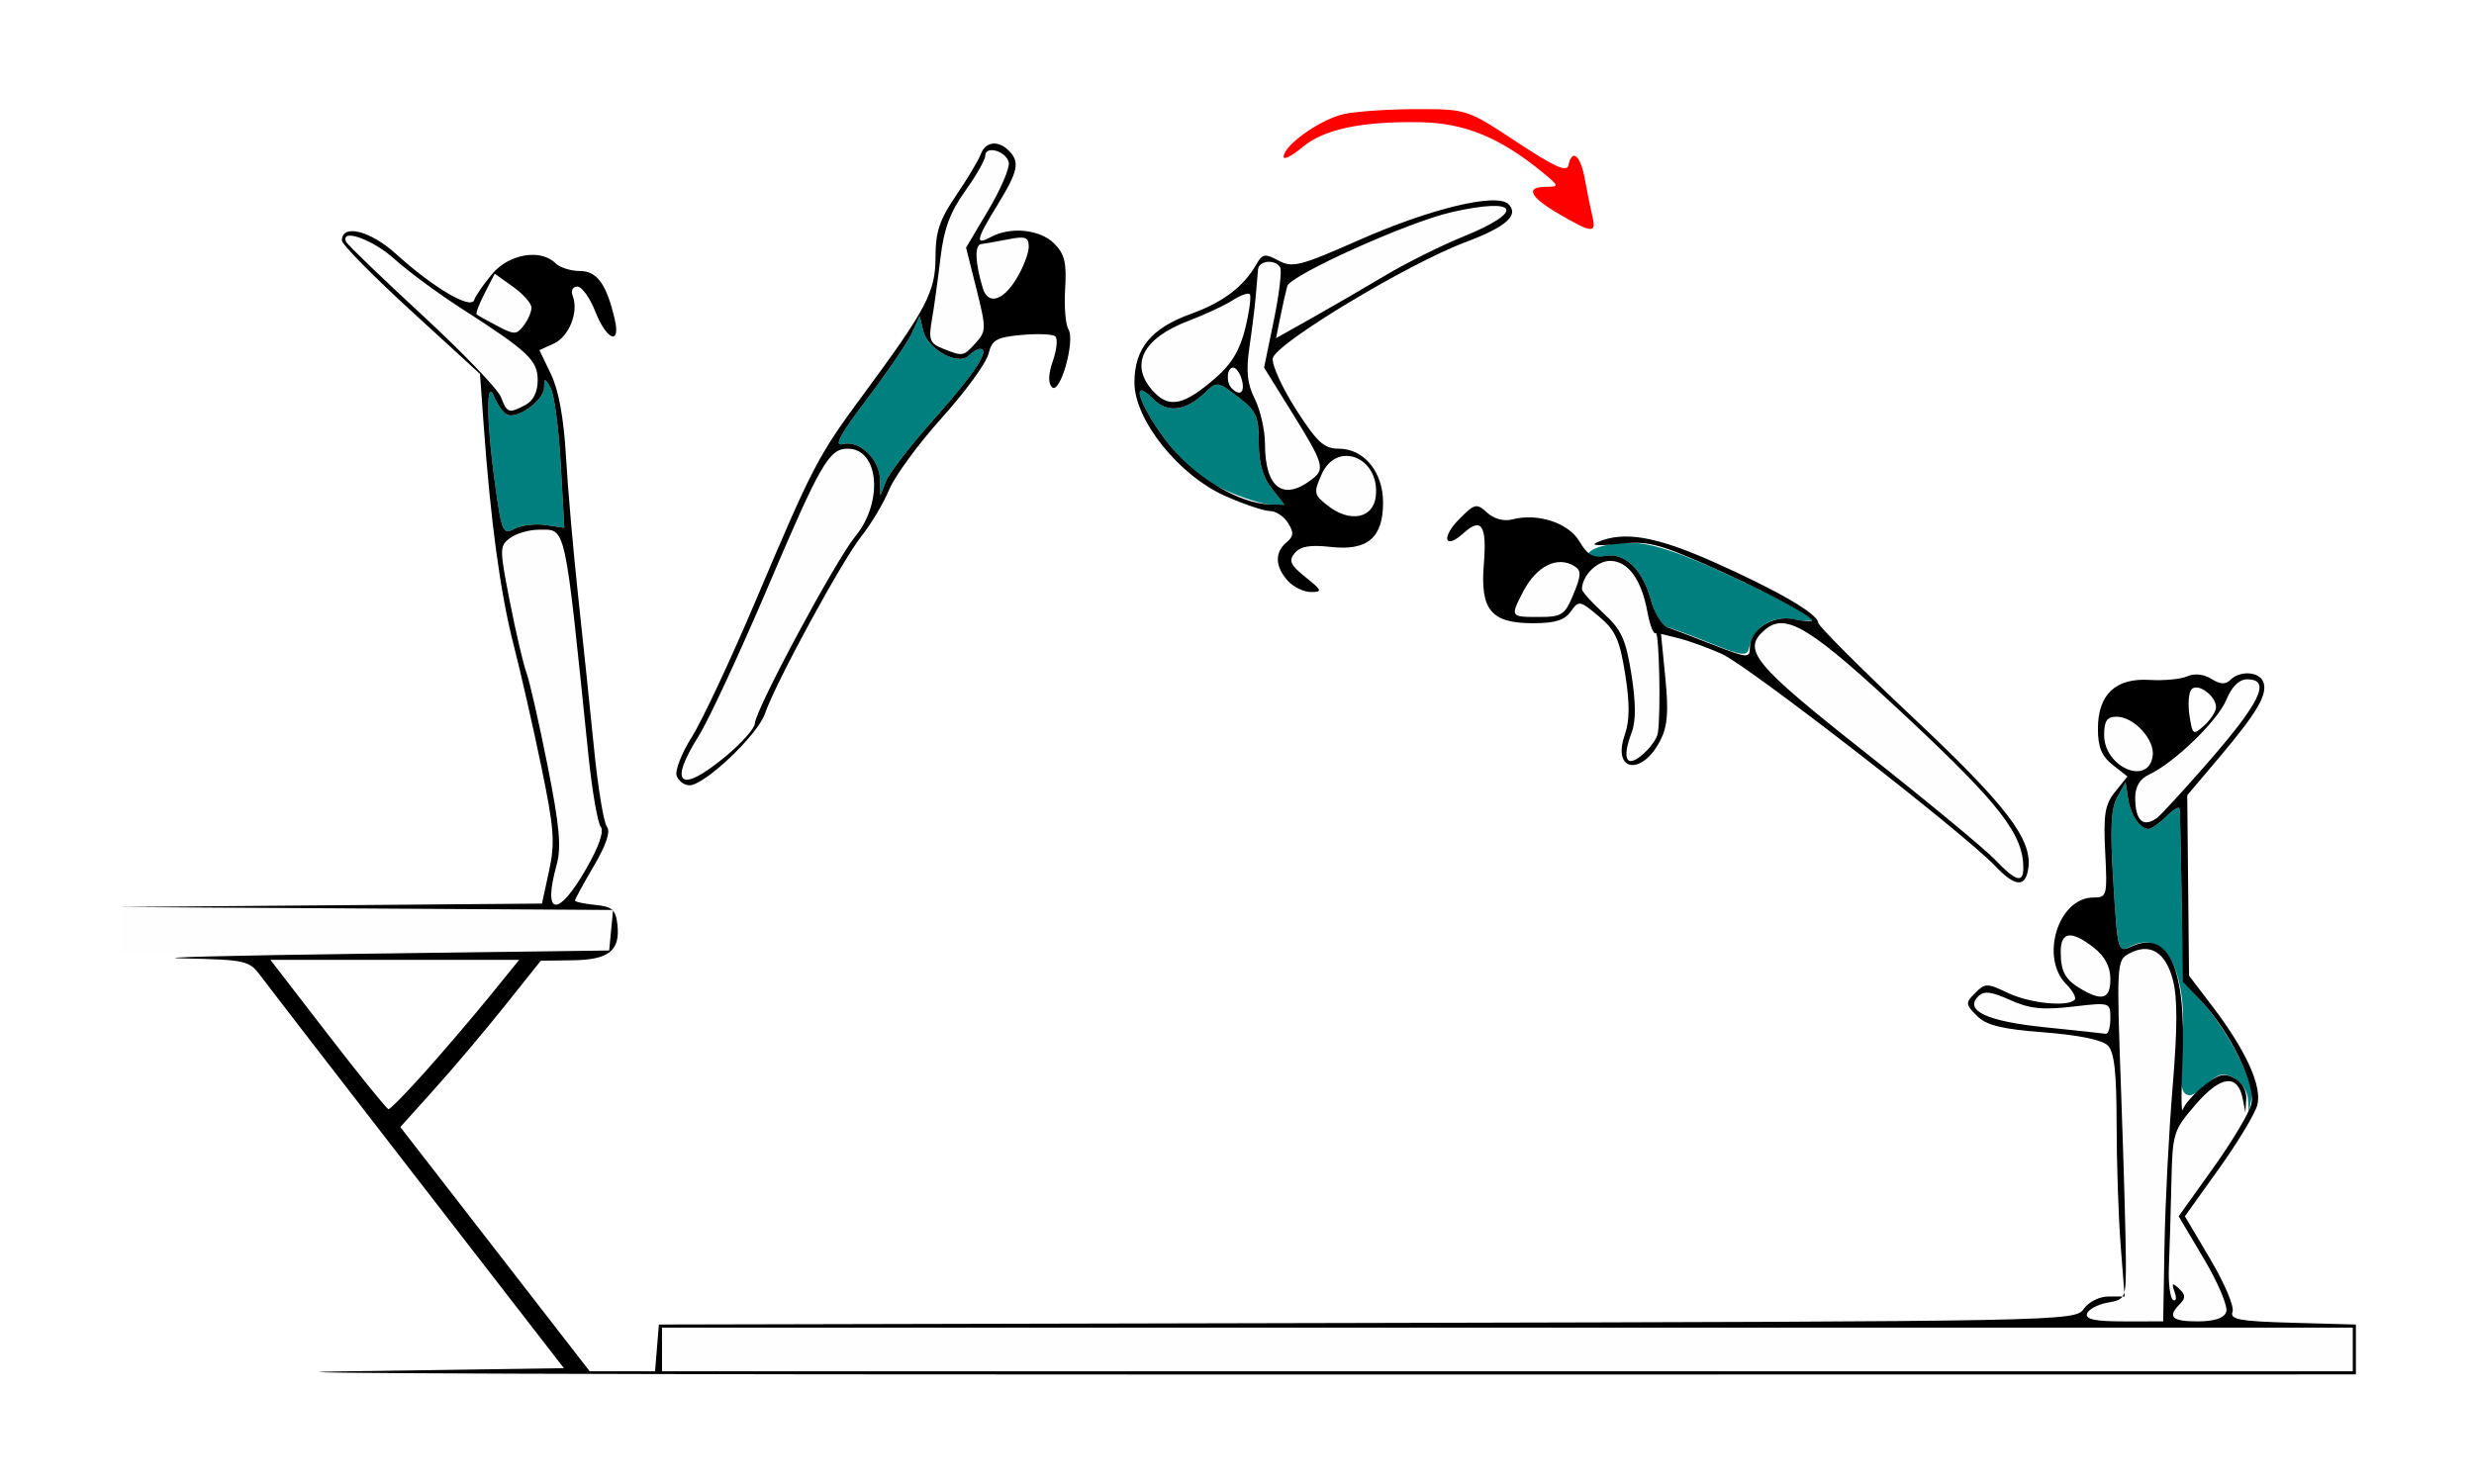
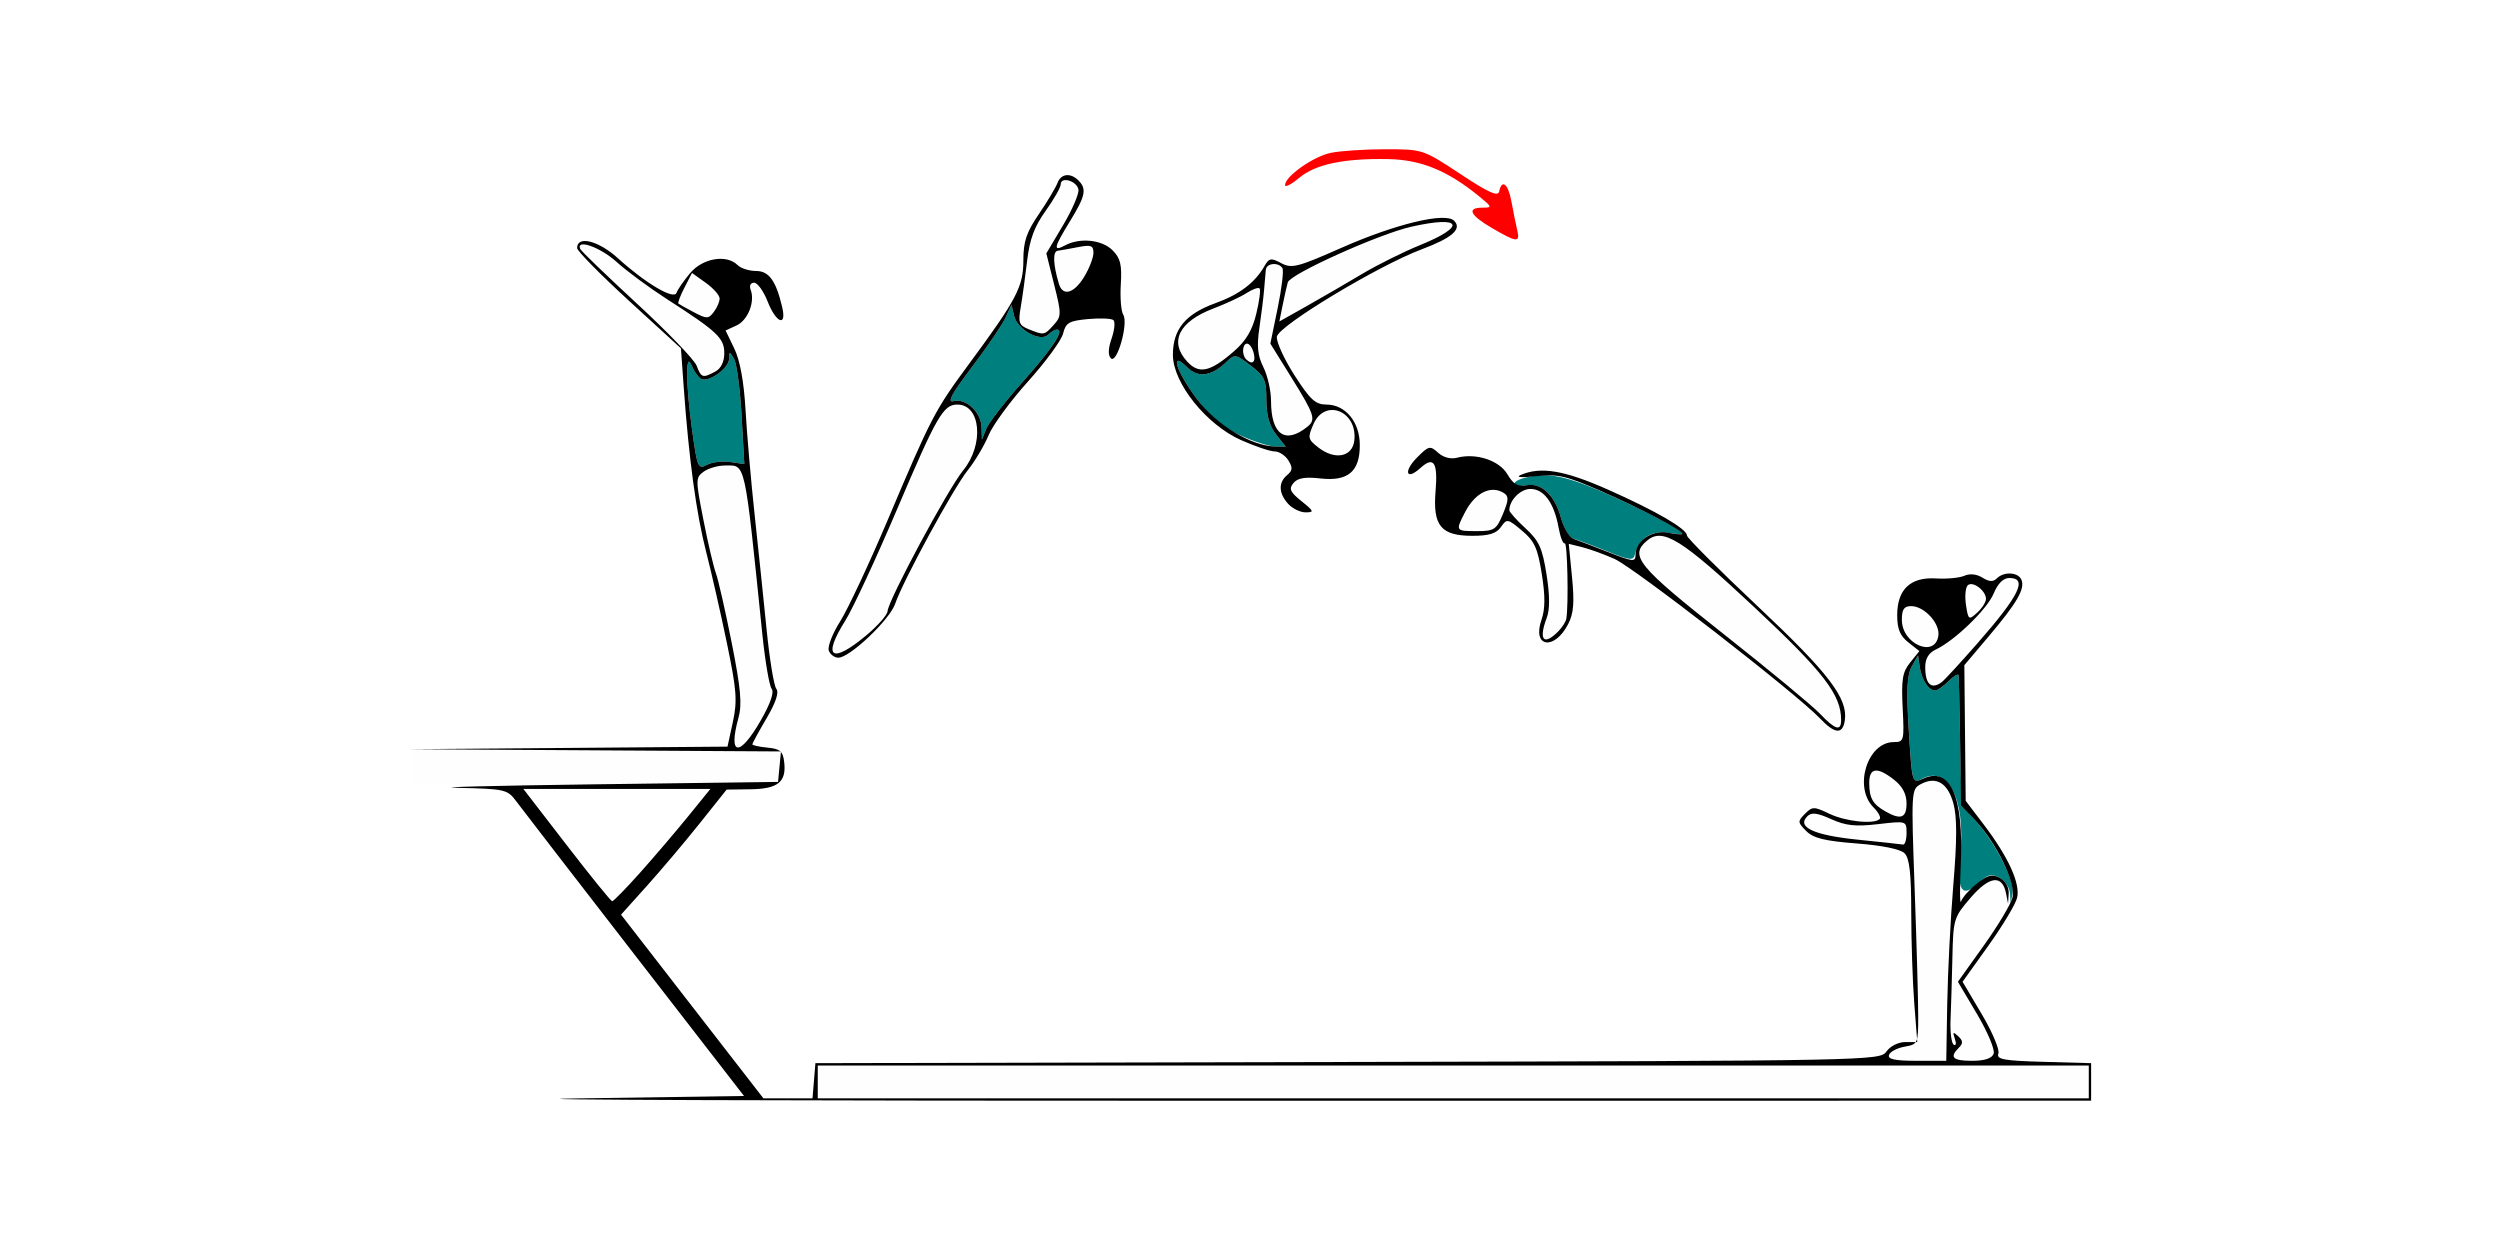
- <svg xmlns="http://www.w3.org/2000/svg" id="svg3426" version="1.1" width="371.963" height="223.125" viewBox="0 0 371.963 223.125">
+ <svg xmlns="http://www.w3.org/2000/svg" id="svg3426" version="1.1" width="500" height="250" viewBox="0 0 500 250">
  <defs id="defs3430" />
-   <g id="g3436" transform="translate(3.271028,2.787612)">
+   <g id="g3436" transform="translate(67.28972,16.22511)">
    <path style="fill:#fefefe" d="m 96.262,200.156 0,-3.281 127.103,0 127.103,0 0,3.281 0,3.281 -127.103,0 -127.103,0 0,-3.281 z m 214.252,-5.391 c 0.214,-0.645 1.616,-1.389 3.115,-1.654 2.655,-0.47 2.727,-0.63 2.727,-6.094 0,-3.086 -0.322,-14.558 -0.716,-25.492 -0.701,-19.463 -0.675,-19.903 1.204,-20.911 3.094,-1.661 5.439,-0.269 6.556,3.89 0.726,2.706 0.722,7.241 -0.015,16.115 -0.564,6.792 -1.115,17.517 -1.224,23.832 l -0.197,11.483 -5.919,0.002 c -4.32,9.4e-4 -5.814,-0.315 -5.53,-1.17 z m 12.851,0.422 c 0,-0.412 0.508,-1.259 1.128,-1.882 0.881,-0.884 0.797,-1.464 -0.385,-2.649 -1.284,-1.288 -1.436,-3.166 -1.005,-12.415 0.499,-10.696 0.568,-10.971 3.718,-14.882 1.766,-2.191 3.497,-3.978 3.848,-3.97 1.445,0.033 2.722,1.537 3.293,3.879 0.495,2.03 -0.338,3.807 -4.533,9.672 l -5.139,7.186 3.845,6.493 c 2.121,3.581 3.603,7.126 3.305,7.906 -0.568,1.485 -8.076,2.101 -8.076,0.663 z m -19.159,-43.485 c -8.719,-0.889 -12.193,-2.503 -10.038,-4.665 0.84,-0.842 1.96,-0.71 4.778,0.564 2.906,1.315 4.88,1.525 9.377,1.002 5.68,-0.661 5.696,-0.656 5.696,1.773 0,1.34 -0.315,2.379 -0.701,2.31 -0.386,-0.07 -4.486,-0.512 -9.112,-0.983 z m 5.607,-5.636 c -2.551,-1.451 -3.24,-2.652 -3.257,-5.677 -0.017,-3.113 1.6,-3.318 5,-0.635 1.658,1.309 2.462,2.839 2.462,4.688 0,2.934 -1.133,3.372 -4.206,1.624 z m -294.86,-8.713 0,-3.292 36.975,0 36.975,0 -0.293,3.047 -0.293,3.047 -36.682,0.245 -36.682,0.245 0,-3.292 z m 64.491,-5.402 c 0.003,-0.645 0.433,-2.715 0.955,-4.601 0.753,-2.72 0.474,-5.826 -1.35,-15.023 -1.265,-6.377 -2.687,-12.638 -3.161,-13.914 -0.474,-1.276 -1.599,-6.088 -2.501,-10.692 -1.575,-8.044 -1.573,-8.42 0.048,-9.609 2.42,-1.775 6.708,-1.552 7.732,0.403 0.473,0.902 1.341,6.281 1.93,11.953 0.589,5.672 1.525,14.742 2.082,20.156 0.556,5.414 1.393,10.319 1.86,10.899 1.045,1.301 -4.632,11.601 -6.395,11.601 -0.663,0 -1.203,-0.527 -1.2,-1.172 z m 217.226,-5.466 c -1.51,-1.588 -10.21,-8.781 -19.334,-15.984 -17.123,-13.518 -18.822,-15.602 -15.185,-18.63 3.132,-2.607 6.866,-0.28 21.429,13.352 13.903,13.015 17.354,17.497 17.354,22.541 0,2.336 -1.159,1.989 -4.264,-1.279 z m 21.71,-6.175 c -1.492,-1.497 -0.562,-5.665 1.48,-6.627 3.801,-1.79 10.265,-8.044 11.583,-11.207 0.848,-2.037 1.931,-3.104 3.149,-3.104 3.711,0 1.984,3.518 -6.444,13.125 -7.625,8.691 -8.33,9.255 -9.768,7.812 z M 99.065,113.285 c 0,-0.599 1.218,-3.025 2.707,-5.391 1.489,-2.365 6.176,-12.453 10.415,-22.416 7.894,-18.553 9.185,-20.791 11.991,-20.791 4.705,0 5.403,8.006 1.149,13.183 -2.991,3.64 -15.012,26.037 -15.107,28.145 -0.073,1.634 -7.972,8.359 -9.817,8.359 -0.736,0 -1.338,-0.49 -1.338,-1.09 z M 315.187,111.999 C 312.381,110.024 312.214,105 314.953,105 c 2.608,0 5.781,3.452 5.431,5.907 -0.366,2.568 -2.472,3.011 -5.198,1.092 z m -74.065,-1.313 c 0,-0.482 0.423,-1.993 0.94,-3.358 0.637,-1.68 0.62,-4.493 -0.052,-8.714 -0.839,-5.269 -1.491,-6.691 -4.211,-9.191 -3.564,-3.274 -3.632,-3.459 -2.251,-6.047 1.333,-2.498 5.208,-2.33 6.85,0.296 2.89,4.625 5.134,20.868 3.351,24.261 -1.642,3.125 -4.626,4.901 -4.626,2.753 z M 224.299,89.485 c 0,-1.507 3.065,-6.121 4.621,-6.957 2.159,-1.159 2.933,-1.184 4.56,-0.15 1.017,0.647 0.984,1.396 -0.186,4.204 C 231.989,89.717 231.557,90 228.085,90 c -2.082,0 -3.786,-0.232 -3.786,-0.515 z M 196.36,73.256 c -2.096,-1.639 -2.156,-1.936 -0.94,-4.691 2.3,-5.212 8.825,-2.568 8.154,3.304 -0.378,3.316 -3.885,3.99 -7.214,1.386 z m -8.453,-3.775 c -0.545,-1.022 -0.991,-3.509 -0.991,-5.526 0,-2.017 -0.684,-5.043 -1.52,-6.724 -1.161,-2.334 -1.352,-4.197 -0.81,-7.878 0.391,-2.652 0.815,-6.087 0.943,-7.634 0.128,-1.547 0.282,-3.34 0.342,-3.984 0.127,-1.348 2.548,-1.586 3.324,-0.327 0.286,0.465 -0.14,4.05 -0.947,7.966 l -1.468,7.121 4.273,6.878 c 4.601,7.404 4.896,8.335 3.105,9.772 -2.615,2.099 -5.236,2.24 -6.252,0.336 z M 72.037,56.914 C 71.589,55.733 66.237,50.164 60.144,44.54 54.051,38.915 48.925,33.976 48.754,33.563 c -0.863,-2.078 4.031,-0.339 7.246,2.575 2.018,1.829 6.54,5.172 10.049,7.429 10.132,6.517 11.521,7.824 11.521,10.847 0,1.718 -0.661,3.063 -1.808,3.679 -2.513,1.349 -2.803,1.258 -3.726,-1.178 z m 98.13,-0.801 c -3.692,-3.975 -1.703,-8.01 5.251,-10.65 2.469,-0.937 5.448,-2.326 6.62,-3.086 1.173,-0.76 2.336,-1.177 2.586,-0.926 0.25,0.25 -0.043,2.522 -0.651,5.049 -0.795,3.304 -2.045,5.414 -4.455,7.516 -4.754,4.147 -6.984,4.647 -9.352,2.097 z m -31.717,-6.492 c -1.943,-0.78 -2.132,-1.302 -1.599,-4.394 0.333,-1.93 0.91,-6.107 1.284,-9.282 0.507,-4.318 1.441,-6.839 3.702,-9.997 1.663,-2.323 3.023,-4.712 3.023,-5.31 0,-1.628 3.205,-0.692 3.536,1.032 0.158,0.821 -1.222,4.033 -3.066,7.138 l -3.353,5.646 1.562,6.238 c 1.483,5.921 1.477,6.332 -0.105,8.086 -1.866,2.068 -1.915,2.076 -4.983,0.844 z M 71.495,46.229 c -1.542,-0.812 -2.94,-1.592 -3.106,-1.734 -0.166,-0.142 0.378,-1.578 1.21,-3.192 l 1.512,-2.934 2.762,1.973 c 3.016,2.155 3.381,3.488 1.594,5.831 -1.069,1.402 -1.406,1.406 -3.972,0.055 z M 189.22,44.893 c 0.352,-1.746 0.822,-3.837 1.046,-4.646 0.458,-1.657 18.224,-9.663 24.687,-11.125 10.149,-2.295 11.181,-0.151 1.769,3.673 -3.336,1.355 -8.568,3.96 -11.627,5.789 -3.059,1.828 -8.027,4.71 -11.038,6.404 l -5.476,3.08 0.639,-3.174 z m -45.16,-5.752 c -0.709,-2.533 -0.539,-3.323 1.011,-4.688 1.025,-0.902 2.869,-1.641 4.097,-1.641 1.505,0 2.232,0.535 2.229,1.641 -0.006,2.434 -3.498,7.734 -5.096,7.734 -0.769,0 -1.77,-1.36 -2.242,-3.047 z" id="path3446" />
    <path style="fill:#007f7f" d="m 334.707,162.455 c -0.07,-1.142 -1.008,-2.549 -2.085,-3.127 -1.614,-0.866 -2.34,-0.691 -4.136,1.003 -3.411,3.214 -4.45,1.654 -3.725,-5.591 1.11,-11.089 -2.42,-18.015 -7.729,-15.165 -1.838,0.986 -1.917,0.689 -2.558,-9.614 -0.507,-8.146 -0.37,-11.157 0.589,-12.875 l 1.251,-2.242 0.344,2.344 c 0.374,2.547 1.781,4.688 3.083,4.688 0.451,0 1.661,-0.844 2.689,-1.875 1.028,-1.031 1.925,-1.559 1.993,-1.172 0.068,0.387 0.208,6.398 0.311,13.359 0.187,12.592 0.202,12.671 2.92,15.559 3.902,4.144 8.061,12.199 7.583,14.686 l -0.404,2.099 -0.127,-2.076 z m -80.501,-68.392 c -2.827,-1.143 -5.847,-2.267 -6.712,-2.498 -0.882,-0.235 -2.008,-2.045 -2.566,-4.125 -1.264,-4.708 -3.918,-7.192 -7.045,-6.593 -2.93,0.562 -3.158,-0.73 -0.266,-1.507 4.46,-1.199 8.245,-0.456 16.581,3.256 8.23,3.664 14.961,7.221 14.961,7.906 0,0.174 -1.372,0.094 -3.048,-0.179 -3.139,-0.511 -5.708,1.241 -6.435,4.388 -0.283,1.227 -1.061,1.134 -5.47,-0.648 z M 71.163,70.038 c -1.301,-9.339 -1.375,-16.248 -0.141,-13.181 0.445,1.107 1.278,2.304 1.851,2.659 1.458,0.904 5.626,-2.035 5.66,-3.991 0.027,-1.513 0.091,-1.511 0.988,0.033 0.528,0.909 1.205,6.013 1.506,11.342 l 0.547,9.689 -2.829,-0.417 c -1.556,-0.229 -3.657,0.028 -4.67,0.572 -1.729,0.928 -1.906,0.52 -2.912,-6.706 z M 180.713,70.827 c -3.435,-1.567 -5.895,-3.643 -8.645,-7.297 -4.152,-5.516 -5.482,-9.861 -1.927,-6.295 2.156,2.163 4.869,1.808 7.807,-1.02 1.728,-1.663 1.872,-1.643 4.907,0.678 2.771,2.12 3.126,2.897 3.126,6.842 0,3.082 0.595,5.209 1.937,6.92 l 1.937,2.47 -2.171,-0.054 c -1.194,-0.03 -4.331,-1.04 -6.972,-2.244 z m -51.682,-1.541 c -0.075,-3.063 -3.12,-5.932 -5.605,-5.28 -1.373,0.36 -0.393,-1.456 3.695,-6.842 3.06,-4.033 6.086,-8.482 6.725,-9.888 l 1.161,-2.556 0.527,2.25 c 0.643,2.746 5.263,5.294 6.801,3.751 0.566,-0.568 1.353,-1.033 1.748,-1.033 1.606,0 -0.792,3.665 -6.844,10.461 -3.517,3.949 -6.789,8.168 -7.271,9.375 l -0.877,2.195 -0.059,-2.433 z" id="path3442" />
    <path style="fill:#fe0000" d="m 231.075,29.367 c -4.393,-2.566 -5.077,-4.052 -1.869,-4.059 1.99,-0.004 1.953,-0.127 -0.701,-2.293 -6.259,-5.107 -11.568,-7.285 -18.079,-7.418 -8.906,-0.182 -14.659,1.028 -17.898,3.762 -1.544,1.304 -2.808,1.948 -2.808,1.433 0,-1.738 5.635,-5.711 9.14,-6.445 1.912,-0.4 6.842,-0.725 10.954,-0.723 7.45,0.005 7.503,0.023 14.953,4.944 5.679,3.751 7.549,4.593 7.779,3.498 0.542,-2.588 1.812,-1.518 2.461,2.074 0.349,1.934 0.862,4.465 1.14,5.625 0.621,2.595 -0.035,2.544 -5.072,-0.398 z" id="path3440" />
    <path style="fill:#000000" d="M 47.998,203.457 81.51,202.969 59.68,174.777 C 47.674,159.271 37.015,145.455 35.993,144.074 c -1.787,-2.417 -2.227,-2.519 -11.682,-2.729 -5.404,-0.12 6.787,-0.436 27.091,-0.703 l 36.916,-0.485 0.293,-3.047 0.293,-3.047 -37.209,-0.222 -37.209,-0.222 31.863,-0.259 31.863,-0.259 1.066,-4.91 C 80.201,123.943 80.044,121.828 78.114,112.5 76.888,106.57 75.004,98.288 73.927,94.095 71.964,86.447 70.488,75.594 69.452,61.177 l -0.556,-7.73 -10.383,-9.51 c -5.71,-5.231 -10.383,-9.979 -10.383,-10.552 0,-2.55 4.267,-1.494 8.134,2.013 5.577,5.058 11.264,8.415 11.754,6.939 0.211,-0.636 1.433,-2.406 2.714,-3.934 2.524,-3.009 7.294,-3.815 9.506,-1.606 0.646,0.645 2.297,1.172 3.67,1.172 2.595,0 4.016,1.967 5.247,7.266 0.93,4.002 -1.239,3.133 -2.924,-1.172 -0.808,-2.062 -2.022,-3.75 -2.699,-3.75 -0.711,0 -1.003,0.595 -0.692,1.408 0.92,2.404 -0.546,6.108 -2.831,7.153 l -2.182,0.997 1.748,3.63 c 1.146,2.38 1.92,6.626 2.246,12.33 0.273,4.785 1.091,14.185 1.816,20.888 0.725,6.703 1.802,17.039 2.394,22.969 0.591,5.93 1.467,11.264 1.947,11.855 0.574,0.706 -0.098,2.726 -1.964,5.901 -1.56,2.655 -2.837,4.992 -2.837,5.195 0,0.202 1.367,0.5 3.037,0.662 2.549,0.247 3.086,0.718 3.339,2.929 0.451,3.949 -1.263,5.325 -6.724,5.398 l -4.792,0.064 -5.368,6.733 c -2.952,3.703 -7.705,9.331 -10.561,12.507 l -5.192,5.775 14.236,18.366 14.236,18.366 4.913,0 4.913,0 0.29,-3.516 0.29,-3.516 106.457,-0.238 c 105.185,-0.236 106.472,-0.261 107.763,-2.109 0.734,-1.051 2.368,-1.871 3.728,-1.871 l 2.422,0 -0.6,-7.734 c -0.33,-4.254 -0.603,-12.45 -0.606,-18.214 -0.004,-7.789 -0.346,-10.821 -1.33,-11.809 -0.823,-0.825 -4.451,-1.57 -9.577,-1.965 -6.397,-0.493 -8.666,-1.052 -10.094,-2.484 -1.733,-1.739 -1.748,-1.942 -0.255,-3.44 1.493,-1.497 1.786,-1.497 4.909,-0.004 3.236,1.548 8.939,2.14 10.033,1.042 0.3,-0.301 -0.261,-1.355 -1.246,-2.344 -4.018,-4.031 -1.207,-13.047 4.068,-13.047 2.042,0 2.108,-0.254 1.778,-6.814 -0.288,-5.712 -0.045,-7.184 1.5,-9.098 l 1.843,-2.284 -2.219,-1.751 c -1.663,-1.312 -2.219,-2.674 -2.219,-5.433 0,-5.163 2.651,-7.664 7.788,-7.347 2.142,0.132 4.686,-0.11 5.654,-0.539 1.087,-0.482 2.468,-0.335 3.615,0.383 1.331,0.834 2.141,0.876 2.867,0.148 1.438,-1.443 4.342,-1.256 4.944,0.319 0.698,1.825 -0.915,4.59 -6.601,11.314 l -4.838,5.721 0.135,13.566 0.135,13.566 3.556,4.671 c 4.991,6.557 7.429,11.912 6.718,14.755 -0.323,1.29 -2.907,5.59 -5.742,9.554 l -5.155,7.208 3.845,6.493 c 2.115,3.571 3.608,7.114 3.317,7.873 -0.44,1.15 1.064,1.425 9.01,1.647 l 9.538,0.267 0,3.75 0,3.75 -168.224,0.019 c -92.523,0.011 -153.144,-0.2 -134.712,-0.469 z m 302.469,-3.3 0,-3.281 -127.103,0 -127.103,0 0,3.281 0,3.281 127.103,0 127.103,0 0,-3.281 z m -28.307,-15.705 c 0.109,-6.315 0.659,-17.04 1.224,-23.832 0.737,-8.874 0.742,-13.409 0.015,-16.115 -1.116,-4.159 -3.462,-5.551 -6.556,-3.89 -1.879,1.009 -1.904,1.448 -1.204,20.911 0.394,10.935 0.716,22.406 0.716,25.492 0,5.464 -0.071,5.624 -2.727,6.094 -1.5,0.265 -2.902,1.01 -3.115,1.654 -0.284,0.855 1.21,1.171 5.53,1.17 l 5.919,-0.002 0.197,-11.483 z m 9.28,10.073 c 0.298,-0.779 -1.184,-4.325 -3.305,-7.906 l -3.845,-6.493 5.155,-7.208 c 2.835,-3.964 5.426,-8.292 5.758,-9.618 0.719,-2.874 -3.14,-10.87 -7.465,-15.464 l -2.817,-2.993 -0.188,-12.656 c -0.103,-6.961 -0.243,-12.973 -0.311,-13.359 -0.068,-0.387 -0.965,0.141 -1.993,1.172 -1.028,1.031 -2.238,1.875 -2.689,1.875 -1.302,0 -2.709,-2.14 -3.083,-4.688 l -0.344,-2.344 -1.251,2.242 c -0.958,1.716 -1.097,4.725 -0.592,12.83 0.659,10.587 0.66,10.588 2.789,9.614 5.554,-2.538 8.213,3.465 7.606,17.171 -0.214,4.822 -0.187,8.135 0.059,7.361 0.246,-0.773 1.666,-2.377 3.154,-3.564 2.191,-1.747 3.067,-1.964 4.603,-1.139 1.115,0.598 1.845,1.875 1.77,3.095 l -0.127,2.076 -0.395,-2.03 c -0.747,-3.845 -3.303,-3.559 -7.059,0.788 -3.408,3.946 -3.507,4.268 -3.68,12.023 -0.098,4.383 -0.264,9.976 -0.369,12.429 -0.105,2.453 0.179,4.69 0.632,4.971 0.453,0.281 0.556,-0.25 0.229,-1.179 -0.486,-1.381 -0.364,-1.475 0.665,-0.517 0.979,0.911 1.01,1.422 0.138,2.297 -1.935,1.941 -1.246,2.625 2.646,2.625 2.495,0 3.95,-0.477 4.308,-1.413 z M 60.825,158.203 c 2.87,-3.222 7.185,-8.285 9.59,-11.249 l 4.372,-5.391 -18.7,0 -18.7,0 8.643,11.21 c 4.753,6.166 8.853,11.228 9.11,11.249 0.257,0.021 2.815,-2.597 5.685,-5.82 z m 253.193,-7.826 c 0,-2.429 -0.016,-2.434 -5.696,-1.773 -4.497,0.524 -6.471,0.313 -9.377,-1.002 -2.818,-1.274 -3.938,-1.407 -4.778,-0.564 -2.155,2.162 1.319,3.776 10.038,4.665 4.626,0.471 8.727,0.914 9.112,0.983 0.386,0.07 0.701,-0.97 0.701,-2.31 z m 0,-5.934 c 0,-1.848 -0.804,-3.379 -2.462,-4.688 -3.4,-2.683 -5.017,-2.478 -5,0.635 0.017,3.024 0.706,4.226 3.257,5.677 3.072,1.748 4.206,1.31 4.206,-1.624 z M 84.868,127.853 c 1.936,-3.381 2.715,-5.651 2.171,-6.328 -0.466,-0.581 -1.303,-5.485 -1.86,-10.899 -3.626,-35.282 -3.288,-33.75 -7.463,-33.75 -1.426,0 -3.352,0.557 -4.28,1.238 -1.622,1.19 -1.624,1.565 -0.048,9.609 0.902,4.604 2.027,9.416 2.501,10.692 0.474,1.276 1.896,7.538 3.161,13.914 1.824,9.197 2.103,12.303 1.35,15.023 -2.124,7.672 0.213,7.934 4.469,0.501 z m 236.168,-7.632 c 0.519,-0.379 3.719,-3.853 7.111,-7.72 8.428,-9.607 10.155,-13.125 6.444,-13.125 -1.218,0 -2.301,1.067 -3.149,3.104 -1.317,3.163 -7.781,9.417 -11.583,11.207 -1.41,0.664 -2.103,1.816 -2.103,3.496 0,3.441 1.203,4.555 3.279,3.038 z m -0.652,-9.313 C 320.735,108.452 317.561,105 314.953,105 c -1.446,0 -1.869,0.625 -1.869,2.759 0,4.829 6.652,7.697 7.3,3.148 z m 9.522,-7.344 c 0,-1.695 -2.738,-3.702 -3.678,-2.695 -0.437,0.468 -0.579,2.241 -0.315,3.941 0.459,2.958 0.555,3.022 2.236,1.495 0.966,-0.877 1.757,-2.111 1.757,-2.741 z M 78.745,76.173 l 2.829,0.417 -0.547,-9.689 C 80.726,61.571 80.048,56.468 79.521,55.559 78.624,54.015 78.56,54.012 78.533,55.525 c -0.034,1.956 -4.202,4.895 -5.66,3.991 -0.573,-0.355 -1.406,-1.552 -1.851,-2.659 -1.234,-3.068 -1.16,3.841 0.141,13.181 1.007,7.227 1.184,7.634 2.912,6.706 1.012,-0.543 3.114,-0.801 4.67,-0.572 z M 75.762,58.092 c 1.147,-0.616 1.808,-1.961 1.808,-3.679 0,-3.023 -1.389,-4.33 -11.521,-10.847 -3.509,-2.257 -8.031,-5.6 -10.049,-7.429 -3.215,-2.914 -8.109,-4.653 -7.246,-2.575 0.171,0.413 5.297,5.352 11.39,10.977 6.093,5.625 11.445,11.193 11.893,12.375 0.923,2.436 1.212,2.527 3.726,1.178 z m 0.873,-14.614 c 0,-0.64 -1.243,-2.051 -2.762,-3.136 l -2.762,-1.973 -1.512,2.934 c -0.832,1.614 -1.376,3.05 -1.21,3.192 0.166,0.142 1.564,0.922 3.106,1.734 2.566,1.351 2.903,1.346 3.972,-0.055 0.643,-0.842 1.168,-2.055 1.168,-2.695 z M 296.684,127.434 c -4.686,-4.94 -37.122,-30.11 -41.077,-31.877 -2.056,-0.918 -4.955,-1.973 -6.442,-2.343 l -2.704,-0.673 0.653,6.645 c 0.502,5.11 0.325,7.28 -0.766,9.397 -2.769,5.371 -7.258,4.673 -5.345,-0.831 0.756,-2.177 0.774,-4.73 0.065,-9.186 -0.824,-5.176 -1.463,-6.573 -3.959,-8.664 -2.865,-2.399 -3.022,-2.426 -4.207,-0.729 -0.914,1.309 -2.385,1.764 -5.706,1.764 -6.292,0 -7.945,-1.999 -7.373,-8.916 0.481,-5.815 -0.356,-7.077 -3.064,-4.619 -2.842,2.58 -3.403,0.65 -0.622,-2.14 2.329,-2.336 2.592,-2.396 4.191,-0.945 1.036,0.94 2.513,1.336 3.763,1.009 3.823,-1.003 8.46,0.515 10.104,3.308 1.183,2.009 2.074,2.523 3.802,2.192 2.995,-0.574 5.688,1.979 6.917,6.558 0.539,2.007 1.694,3.895 2.566,4.194 0.873,0.3 4.005,1.494 6.96,2.655 4.905,1.926 5.374,1.969 5.374,0.49 0,-2.782 3.341,-5.038 6.517,-4.401 1.556,0.312 2.829,0.407 2.829,0.211 0,-0.697 -8.069,-4.946 -16.09,-8.472 -7.127,-3.133 -8.764,-3.515 -13.084,-3.053 -3.089,0.33 -4.238,0.23 -3.069,-0.269 3.981,-1.696 8.739,-0.886 17.405,2.966 9.614,4.273 15.772,7.85 15.772,9.162 0,0.465 6.414,6.88 14.252,14.255 14.112,13.277 17.979,18.348 17.33,22.723 -0.427,2.881 -1.989,2.752 -4.992,-0.413 z m 4.25,0.332 c 0,-5.044 -3.451,-9.526 -17.354,-22.541 -14.563,-13.632 -18.297,-15.959 -21.429,-13.352 -3.637,3.028 -1.938,5.112 15.185,18.63 9.124,7.203 17.824,14.396 19.334,15.984 3.106,3.268 4.264,3.615 4.264,1.279 z m -56.609,-17.676 c 0.808,-0.81 1.551,-1.97 1.652,-2.578 0.475,-2.863 0.214,-15.399 -0.315,-15.078 -0.329,0.2 -0.886,-1.215 -1.237,-3.144 -0.901,-4.948 -2.926,-7.726 -5.629,-7.726 -1.992,0 -4.217,2.251 -4.217,4.265 0,0.351 1.448,1.969 3.219,3.596 2.721,2.5 3.372,3.922 4.211,9.191 0.672,4.221 0.689,7.034 0.052,8.714 -1.673,4.415 -0.641,5.674 2.264,2.761 z M 233.294,86.583 c 1.17,-2.809 1.203,-3.558 0.186,-4.204 -2.574,-1.637 -5.752,-0.062 -7.77,3.853 C 223.782,89.971 223.8,90 228.085,90 c 3.472,0 3.904,-0.283 5.209,-3.417 z M 98.47,113.909 c -0.295,-0.772 0.728,-3.409 2.273,-5.859 1.546,-2.451 5.847,-11.628 9.558,-20.393 8.674,-20.487 9.375,-21.831 16.211,-31.092 9.547,-12.935 10.871,-15.458 10.871,-20.721 0,-3.776 0.607,-5.588 3.101,-9.253 1.705,-2.507 3.374,-5.297 3.709,-6.199 0.705,-1.901 2.606,-2.133 4.218,-0.516 1.684,1.69 1.394,3.091 -1.682,8.105 -3.281,5.348 -3.452,6.184 -0.996,4.865 2.963,-1.591 7.377,-1.132 9.488,0.986 1.576,1.581 1.893,2.885 1.651,6.797 -0.165,2.662 0.054,5.401 0.487,6.086 1.077,1.706 -1.255,9.939 -2.471,8.72 -0.597,-0.599 -0.545,-1.981 0.148,-3.976 0.585,-1.682 0.742,-3.332 0.35,-3.666 -0.392,-0.334 -2.675,-0.427 -5.073,-0.205 -3.791,0.35 -4.441,0.727 -4.982,2.89 -0.342,1.368 -3.492,5.676 -7,9.573 -3.508,3.897 -7.067,8.749 -7.91,10.783 -0.843,2.034 -2.713,5.177 -4.155,6.985 -2.93,3.673 -12.938,22.078 -14.529,26.722 -1.1,3.208 -9.073,10.773 -11.355,10.773 -0.756,0 -1.616,-0.632 -1.911,-1.404 z m 7.482,-3.049 c 2.315,-1.934 4.237,-4.113 4.269,-4.844 0.095,-2.109 12.116,-24.505 15.107,-28.145 4.254,-5.177 3.557,-13.183 -1.149,-13.183 -2.806,0 -4.097,2.238 -11.991,20.791 -4.239,9.963 -8.926,20.051 -10.415,22.416 -4.671,7.421 -2.771,8.769 4.179,2.965 z m 31.287,-50.711 c 6.053,-6.796 8.45,-10.461 6.844,-10.461 -0.395,0 -1.182,0.465 -1.748,1.033 -1.538,1.543 -6.158,-1.005 -6.801,-3.751 l -0.527,-2.25 -1.161,2.556 c -0.639,1.406 -3.665,5.855 -6.725,9.888 -4.087,5.386 -5.068,7.202 -3.695,6.842 2.485,-0.652 5.531,2.217 5.605,5.28 l 0.059,2.433 0.877,-2.195 c 0.482,-1.207 3.754,-5.426 7.271,-9.375 z m 6.195,-11.371 c 1.582,-1.754 1.588,-2.165 0.105,-8.086 l -1.562,-6.238 3.353,-5.646 c 1.844,-3.105 3.224,-6.317 3.066,-7.138 -0.331,-1.725 -3.536,-2.66 -3.536,-1.032 0,0.598 -1.36,2.988 -3.023,5.31 -2.261,3.158 -3.194,5.679 -3.702,9.997 -0.373,3.176 -0.951,7.353 -1.284,9.282 -0.533,3.092 -0.344,3.613 1.599,4.394 3.069,1.233 3.118,1.224 4.983,-0.844 z m 6.109,-9.636 c 1.019,-1.676 1.854,-3.833 1.855,-4.794 0.003,-1.468 -0.482,-1.653 -3.034,-1.156 -1.671,0.325 -3.523,0.654 -4.115,0.731 -1.018,0.133 -0.922,2.751 0.243,6.625 0.771,2.561 3.02,1.935 5.051,-1.406 z m 40.789,45.395 c -1.909,-2.116 -1.978,-4.259 -0.187,-5.751 1.089,-0.906 1.137,-1.491 0.242,-2.927 -0.615,-0.987 -1.845,-1.795 -2.735,-1.795 -0.89,0 -3.906,-1.015 -6.702,-2.255 -6.987,-3.1 -13.659,-11.438 -13.66,-17.071 -7.8e-4,-5.111 2.518,-8.17 8.505,-10.33 4.81,-1.735 7.902,-4.076 9.818,-7.432 0.916,-1.603 1.298,-1.669 3.341,-0.572 2.086,1.12 3.241,0.826 12.05,-3.067 10.813,-4.778 20.776,-7.174 22.528,-5.417 1.643,1.648 -0.387,3.436 -6.492,5.721 -8.692,3.253 -28.685,15.316 -28.957,17.473 -0.129,1.021 1.459,4.493 3.527,7.716 3.142,4.895 4.192,5.859 6.379,5.859 3.818,0 6.682,3.479 6.682,8.118 0,5.298 -2.356,7.282 -7.904,6.655 -3.047,-0.344 -4.531,-0.089 -5.369,0.924 -0.958,1.158 -0.679,1.784 1.618,3.628 2.494,2.002 2.578,2.229 0.818,2.233 -1.077,0.003 -2.654,-0.767 -3.505,-1.71 z m 13.243,-12.665 c 0.67,-5.872 -5.855,-8.516 -8.154,-3.304 -1.216,2.755 -1.156,3.051 0.94,4.691 3.329,2.604 6.836,1.93 7.214,-1.386 z M 187.918,70.655 c -1.342,-1.711 -1.937,-3.838 -1.937,-6.92 0,-3.945 -0.355,-4.721 -3.126,-6.842 -3.034,-2.321 -3.179,-2.341 -4.907,-0.678 -2.938,2.828 -5.651,3.183 -7.807,1.02 -3.555,-3.566 -2.225,0.778 1.927,6.295 3.922,5.211 10.814,9.421 15.617,9.541 l 2.171,0.054 -1.937,-2.47 z m 6.241,-1.509 c 1.791,-1.437 1.495,-2.368 -3.105,-9.772 l -4.273,-6.878 1.468,-7.121 c 0.807,-3.917 1.234,-7.501 0.947,-7.966 -0.776,-1.259 -3.198,-1.021 -3.324,0.327 -0.061,0.645 -0.215,2.438 -0.342,3.984 -0.128,1.547 -0.552,4.982 -0.943,7.634 -0.542,3.681 -0.351,5.545 0.81,7.878 0.836,1.681 1.52,4.707 1.52,6.724 0,6.723 2.817,8.742 7.243,5.19 z m -14.64,-15.129 c 2.41,-2.102 3.66,-4.212 4.455,-7.516 0.608,-2.526 0.9,-4.798 0.651,-5.049 -0.25,-0.25 -1.413,0.166 -2.586,0.926 -1.173,0.76 -4.152,2.149 -6.62,3.086 -6.954,2.64 -8.944,6.674 -5.251,10.65 2.368,2.55 4.598,2.05 9.352,-2.097 z m 3.93,0.359 c -0.269,-1.031 -0.86,-1.875 -1.314,-1.875 -0.966,0 -1.109,2.216 -0.203,3.125 1.225,1.229 1.997,0.593 1.517,-1.25 z m 21.647,-15.791 c 3.059,-1.828 8.292,-4.433 11.627,-5.789 9.412,-3.824 8.379,-5.968 -1.769,-3.673 -6.463,1.462 -24.229,9.467 -24.687,11.125 -0.224,0.81 -0.695,2.9 -1.046,4.646 l -0.639,3.174 5.476,-3.08 c 3.012,-1.694 7.979,-4.576 11.038,-6.404 z" id="path3438" />
  </g>
</svg>
